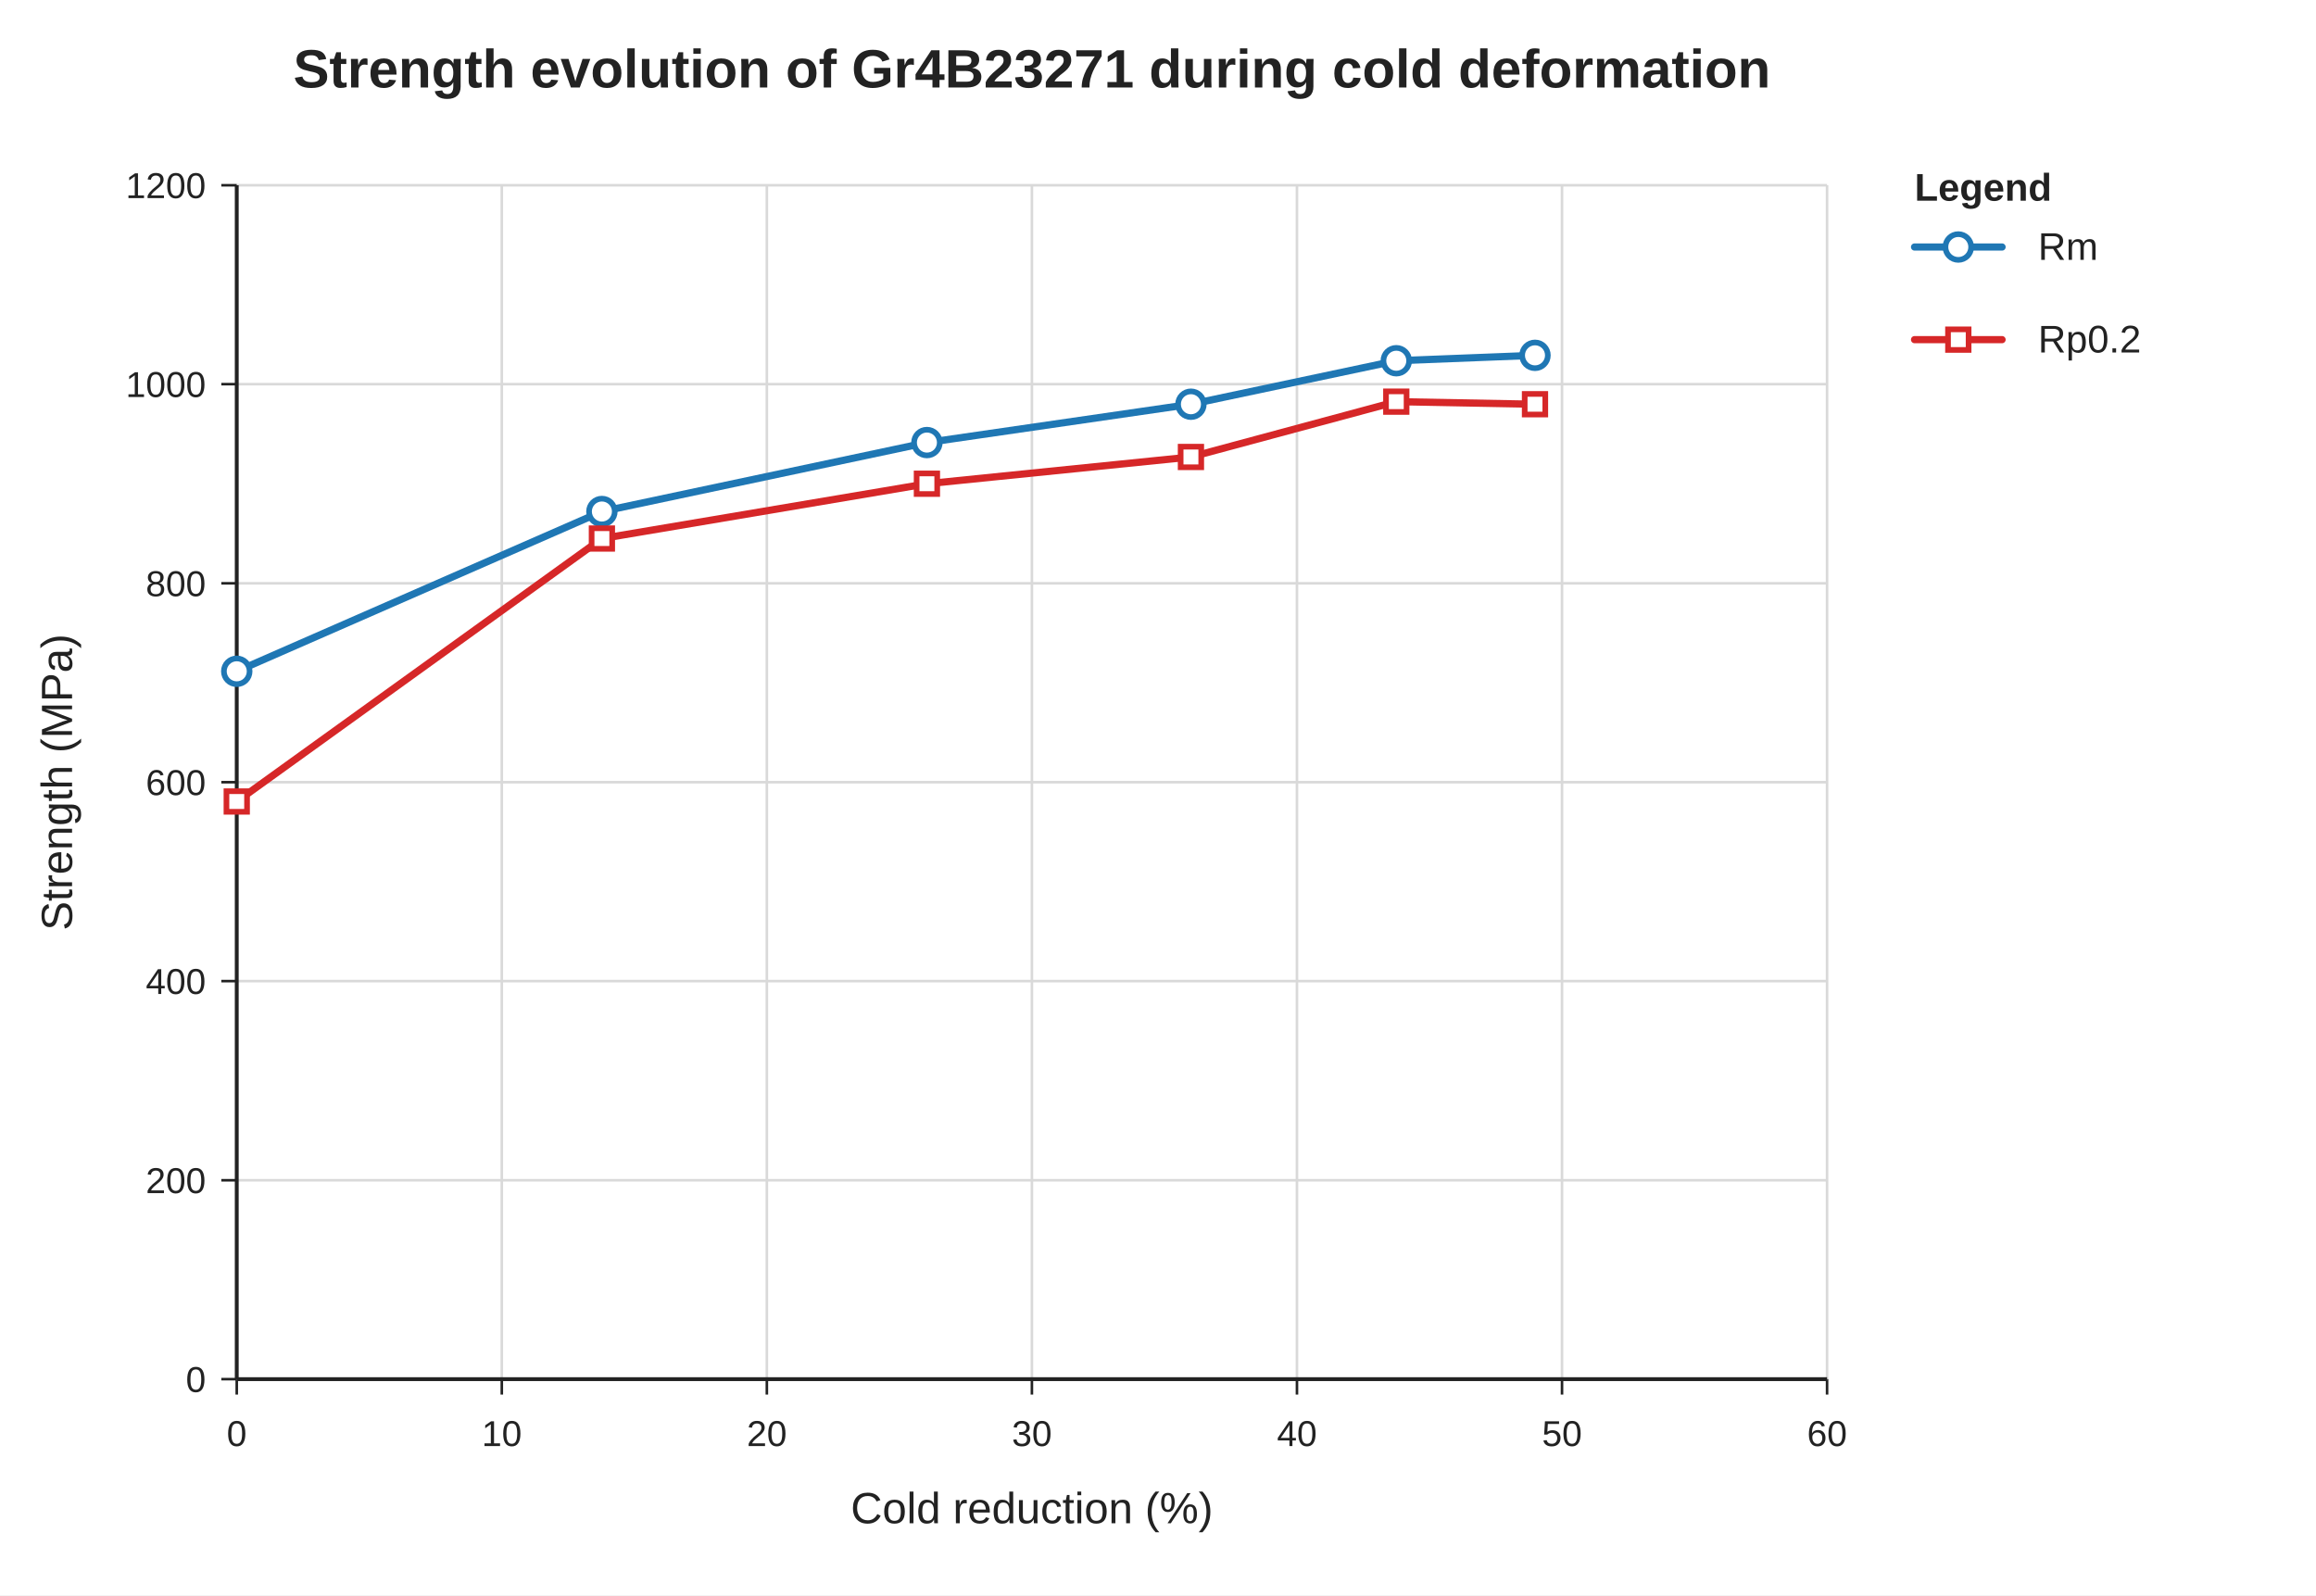
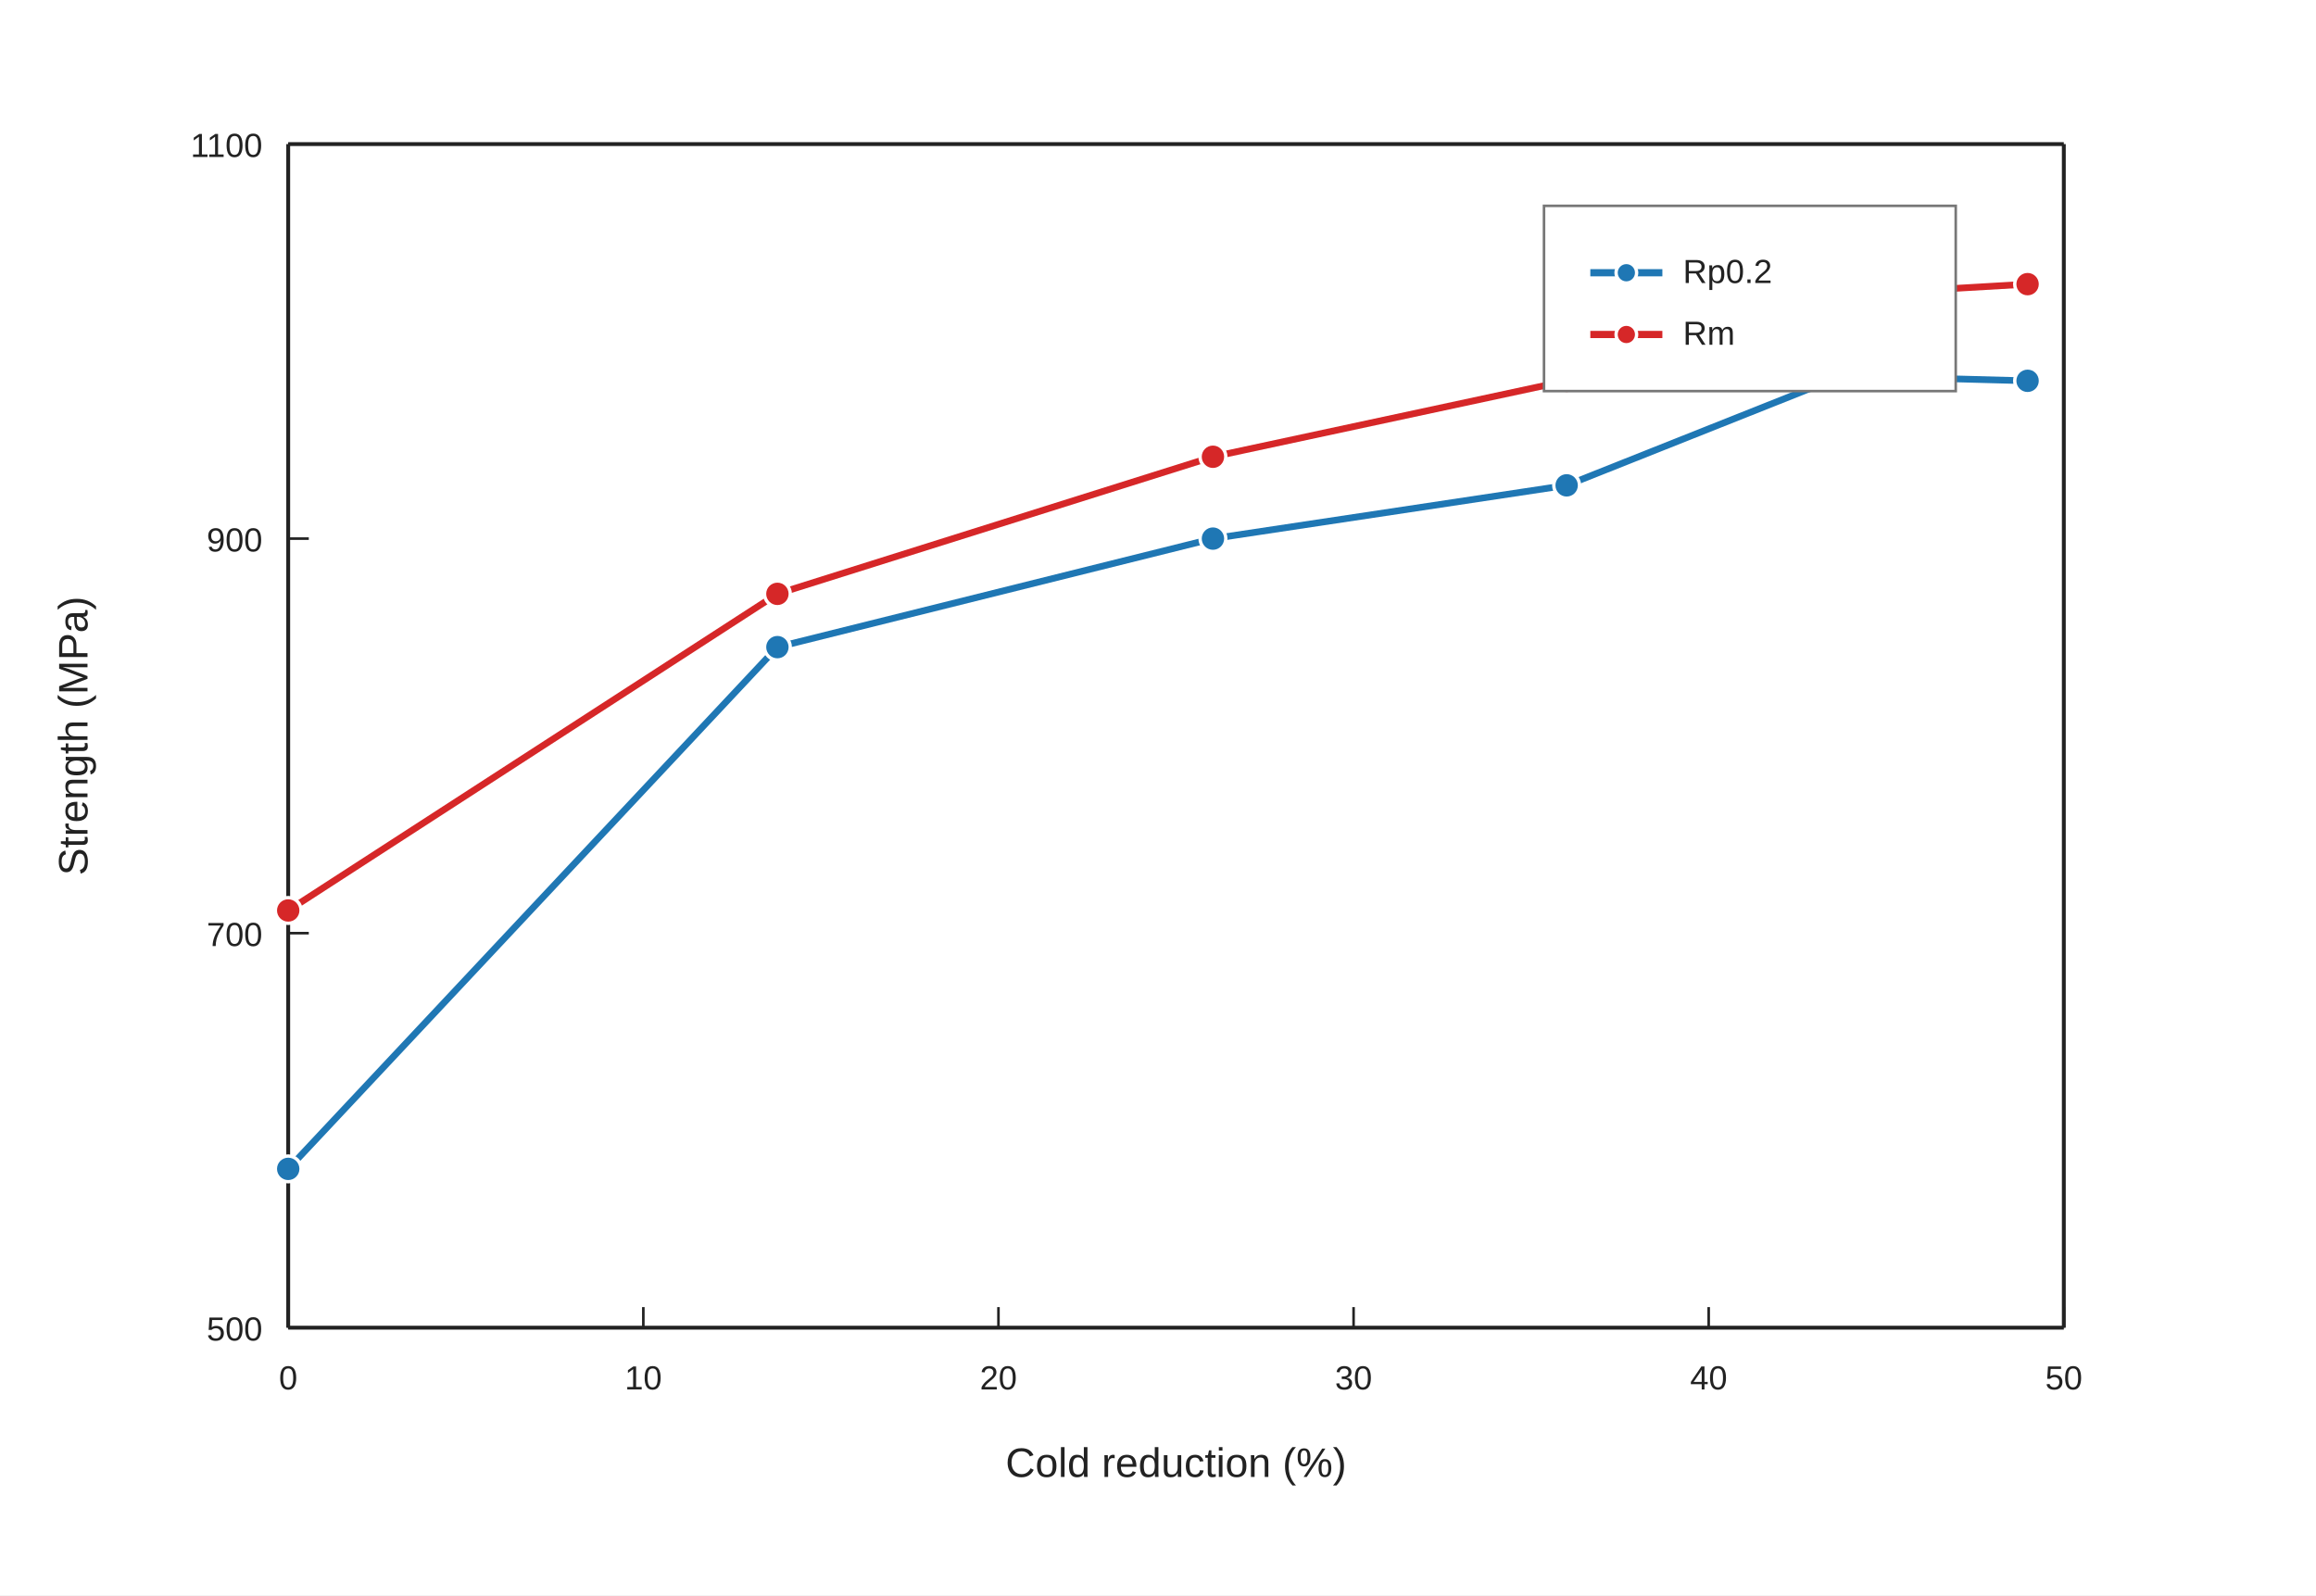
<svg xmlns="http://www.w3.org/2000/svg" width="900" height="620" viewBox="0 0 900 620">
  <rect width="100%" height="100%" fill="white" />
-   <style>text{font-family:Arial,Helvetica,sans-serif;fill:#222}.axis{stroke:#222;stroke-width:1.5}.grid{stroke:#d9d9d9;stroke-width:1}.tick{stroke:#222;stroke-width:1}.line{fill:none;stroke-width:2.8;stroke-linejoin:round;stroke-linecap:round}</style>
-   <text x="401.0" y="34" text-anchor="middle" font-size="21" font-weight="700">Strength evolution of Gr4B23271 during cold deformation</text>
-   <line class="grid" x1="92.0" y1="72" x2="92.0" y2="536" />
-   <line class="tick" x1="92.0" y1="536" x2="92.0" y2="542" />
-   <text x="92.0" y="562" text-anchor="middle" font-size="14">0</text>
-   <line class="grid" x1="195.0" y1="72" x2="195.0" y2="536" />
-   <line class="tick" x1="195.0" y1="536" x2="195.0" y2="542" />
-   <text x="195.0" y="562" text-anchor="middle" font-size="14">10</text>
-   <line class="grid" x1="298.0" y1="72" x2="298.0" y2="536" />
-   <line class="tick" x1="298.0" y1="536" x2="298.0" y2="542" />
-   <text x="298.0" y="562" text-anchor="middle" font-size="14">20</text>
-   <line class="grid" x1="401.0" y1="72" x2="401.0" y2="536" />
-   <line class="tick" x1="401.0" y1="536" x2="401.0" y2="542" />
-   <text x="401.0" y="562" text-anchor="middle" font-size="14">30</text>
-   <line class="grid" x1="504.0" y1="72" x2="504.0" y2="536" />
-   <line class="tick" x1="504.0" y1="536" x2="504.0" y2="542" />
-   <text x="504.0" y="562" text-anchor="middle" font-size="14">40</text>
-   <line class="grid" x1="607.0" y1="72" x2="607.0" y2="536" />
-   <line class="tick" x1="607.0" y1="536" x2="607.0" y2="542" />
-   <text x="607.0" y="562" text-anchor="middle" font-size="14">50</text>
-   <line class="grid" x1="710.0" y1="72" x2="710.0" y2="536" />
-   <line class="tick" x1="710.0" y1="536" x2="710.0" y2="542" />
-   <text x="710.0" y="562" text-anchor="middle" font-size="14">60</text>
-   <line class="grid" x1="92" y1="536.0" x2="710" y2="536.0" />
-   <line class="tick" x1="86" y1="536.0" x2="92" y2="536.0" />
-   <text x="80" y="541.0" text-anchor="end" font-size="14">0</text>
-   <line class="grid" x1="92" y1="458.7" x2="710" y2="458.7" />
-   <line class="tick" x1="86" y1="458.7" x2="92" y2="458.7" />
-   <text x="80" y="463.7" text-anchor="end" font-size="14">200</text>
-   <line class="grid" x1="92" y1="381.3" x2="710" y2="381.3" />
-   <line class="tick" x1="86" y1="381.3" x2="92" y2="381.3" />
-   <text x="80" y="386.3" text-anchor="end" font-size="14">400</text>
-   <line class="grid" x1="92" y1="304.0" x2="710" y2="304.0" />
-   <line class="tick" x1="86" y1="304.0" x2="92" y2="304.0" />
-   <text x="80" y="309.0" text-anchor="end" font-size="14">600</text>
-   <line class="grid" x1="92" y1="226.7" x2="710" y2="226.7" />
-   <line class="tick" x1="86" y1="226.7" x2="92" y2="226.7" />
-   <text x="80" y="231.7" text-anchor="end" font-size="14">800</text>
-   <line class="grid" x1="92" y1="149.3" x2="710" y2="149.3" />
-   <line class="tick" x1="86" y1="149.3" x2="92" y2="149.3" />
-   <text x="80" y="154.3" text-anchor="end" font-size="14">1000</text>
-   <line class="grid" x1="92" y1="72.0" x2="710" y2="72.0" />
-   <line class="tick" x1="86" y1="72.0" x2="92" y2="72.0" />
-   <text x="80" y="77.0" text-anchor="end" font-size="14">1200</text>
-   <line class="axis" x1="92" y1="536" x2="710" y2="536" />
-   <line class="axis" x1="92" y1="72" x2="92" y2="536" />
-   <text x="401.0" y="592" text-anchor="middle" font-size="17">Cold reduction (%)</text>
-   <text transform="translate(28 304.0) rotate(-90)" text-anchor="middle" font-size="17">Strength (MPa)</text>
-   <polyline class="line" points="92.0,260.9 233.9,198.8 360.2,172.0 462.8,157.1 542.6,140.2 596.5,138.1" stroke="#1f77b4" />
-   <circle cx="92.0" cy="260.9" r="5" fill="white" stroke="#1f77b4" stroke-width="2.2" />
-   <circle cx="233.9" cy="198.8" r="5" fill="white" stroke="#1f77b4" stroke-width="2.2" />
-   <circle cx="360.2" cy="172.0" r="5" fill="white" stroke="#1f77b4" stroke-width="2.2" />
-   <circle cx="462.8" cy="157.1" r="5" fill="white" stroke="#1f77b4" stroke-width="2.2" />
-   <circle cx="542.6" cy="140.2" r="5" fill="white" stroke="#1f77b4" stroke-width="2.2" />
-   <circle cx="596.5" cy="138.1" r="5" fill="white" stroke="#1f77b4" stroke-width="2.2" />
-   <polyline class="line" points="92.0,311.5 233.9,209.3 360.2,188.0 462.8,177.6 542.6,156.1 596.5,157.1" stroke="#d62728" />
-   <rect x="88.0" y="307.5" width="8" height="8" fill="white" stroke="#d62728" stroke-width="2.2" />
-   <rect x="229.9" y="205.3" width="8" height="8" fill="white" stroke="#d62728" stroke-width="2.2" />
-   <rect x="356.2" y="184.0" width="8" height="8" fill="white" stroke="#d62728" stroke-width="2.2" />
-   <rect x="458.8" y="173.6" width="8" height="8" fill="white" stroke="#d62728" stroke-width="2.2" />
-   <rect x="538.6" y="152.1" width="8" height="8" fill="white" stroke="#d62728" stroke-width="2.2" />
-   <rect x="592.5" y="153.1" width="8" height="8" fill="white" stroke="#d62728" stroke-width="2.2" />
-   <text x="744" y="78" font-size="15" font-weight="700">Legend</text>
-   <line x1="744" y1="96" x2="778" y2="96" stroke="#1f77b4" stroke-width="2.8" stroke-linecap="round" />
-   <circle cx="761.0" cy="96.0" r="5" fill="white" stroke="#1f77b4" stroke-width="2.2" />
-   <text x="792" y="101" font-size="15">Rm</text>
-   <line x1="744" y1="132" x2="778" y2="132" stroke="#d62728" stroke-width="2.8" stroke-linecap="round" />
-   <rect x="757.0" y="128.0" width="8" height="8" fill="white" stroke="#d62728" stroke-width="2.2" />
-   <text x="792" y="137" font-size="15">Rp0.2</text>
+   <style>
+ text{font-family:Arial,Helvetica,sans-serif;fill:#222;font-size:16px}
+ .small{font-size:13px}.axis{stroke:#222;stroke-width:1.5}.grid{stroke:#d9d9d9;stroke-width:1}.tick{stroke:#222;stroke-width:1}
+ .line{fill:none;stroke-width:2.6;stroke-linejoin:round;stroke-linecap:round}
+ .marker{stroke:#fff;stroke-width:1.3}
+ </style>
+   <line x1="112" y1="56" x2="802" y2="56" stroke="#222" class="axis" />
+   <line x1="802" y1="56" x2="802" y2="516" stroke="#222" class="axis" />
+   <line x1="112" y1="516" x2="802" y2="516" stroke="#222" class="axis" />
+   <line x1="112" y1="56" x2="112" y2="516" stroke="#222" class="axis" />
+   <line x1="112" y1="516" x2="112" y2="508" stroke="#222" class="tick" />
+   <text x="112" y="540" text-anchor="middle" class="small">0</text>
+   <line x1="250" y1="516" x2="250" y2="508" stroke="#222" class="tick" />
+   <text x="250" y="540" text-anchor="middle" class="small">10</text>
+   <line x1="388" y1="516" x2="388" y2="508" stroke="#222" class="tick" />
+   <text x="388" y="540" text-anchor="middle" class="small">20</text>
+   <line x1="526" y1="516" x2="526" y2="508" stroke="#222" class="tick" />
+   <text x="526" y="540" text-anchor="middle" class="small">30</text>
+   <line x1="664" y1="516" x2="664" y2="508" stroke="#222" class="tick" />
+   <text x="664" y="540" text-anchor="middle" class="small">40</text>
+   <line x1="802" y1="516" x2="802" y2="508" stroke="#222" class="tick" />
+   <text x="802" y="540" text-anchor="middle" class="small">50</text>
+   <line x1="112" y1="516" x2="120" y2="516" stroke="#222" class="tick" />
+   <text x="102" y="521" text-anchor="end" class="small">500</text>
+   <line x1="112" y1="362.67" x2="120" y2="362.67" stroke="#222" class="tick" />
+   <text x="102" y="367.67" text-anchor="end" class="small">700</text>
+   <line x1="112" y1="209.33" x2="120" y2="209.33" stroke="#222" class="tick" />
+   <text x="102" y="214.33" text-anchor="end" class="small">900</text>
+   <line x1="112" y1="56" x2="120" y2="56" stroke="#222" class="tick" />
+   <text x="102" y="61" text-anchor="end" class="small">1100</text>
+   <text x="457" y="574" text-anchor="middle">Cold reduction (%)</text>
+   <text x="34" y="286" text-anchor="middle" transform="rotate(-90 34 286)">Strength (MPa)</text>
+   <polyline points="112,454.28 302.1,251.5 471.35,209.33 608.8,188.63 715.75,146.08 787.92,148" stroke="#1f77b4" class="line" />
+   <circle cx="112" cy="454.28" r="5" fill="#1f77b4" class="marker" />
+   <circle cx="302.1" cy="251.5" r="5" fill="#1f77b4" class="marker" />
+   <circle cx="471.35" cy="209.33" r="5" fill="#1f77b4" class="marker" />
+   <circle cx="608.8" cy="188.63" r="5" fill="#1f77b4" class="marker" />
+   <circle cx="715.75" cy="146.08" r="5" fill="#1f77b4" class="marker" />
+   <circle cx="787.92" cy="148" r="5" fill="#1f77b4" class="marker" />
+   <polyline points="112,353.85 302.1,230.8 471.35,177.52 608.8,148 715.75,114.65 787.92,110.43" stroke="#d62728" class="line" />
+   <circle cx="112" cy="353.85" r="5" fill="#d62728" class="marker" />
+   <circle cx="302.1" cy="230.8" r="5" fill="#d62728" class="marker" />
+   <circle cx="471.35" cy="177.52" r="5" fill="#d62728" class="marker" />
+   <circle cx="608.8" cy="148" r="5" fill="#d62728" class="marker" />
+   <circle cx="715.75" cy="114.65" r="5" fill="#d62728" class="marker" />
+   <circle cx="787.92" cy="110.43" r="5" fill="#d62728" class="marker" />
+   <rect x="600" y="80" width="160" height="72" fill="white" stroke="#777" stroke-width="1" />
+   <line x1="618" y1="106" x2="646" y2="106" stroke="#1f77b4" stroke-width="2.8" />
+   <circle cx="632" cy="106" r="4" fill="#1f77b4" class="marker" />
+   <text x="654" y="110" text-anchor="start" class="small">Rp0.2</text>
+   <line x1="618" y1="130" x2="646" y2="130" stroke="#d62728" stroke-width="2.8" />
+   <circle cx="632" cy="130" r="4" fill="#d62728" class="marker" />
+   <text x="654" y="134" text-anchor="start" class="small">Rm</text>
</svg>
